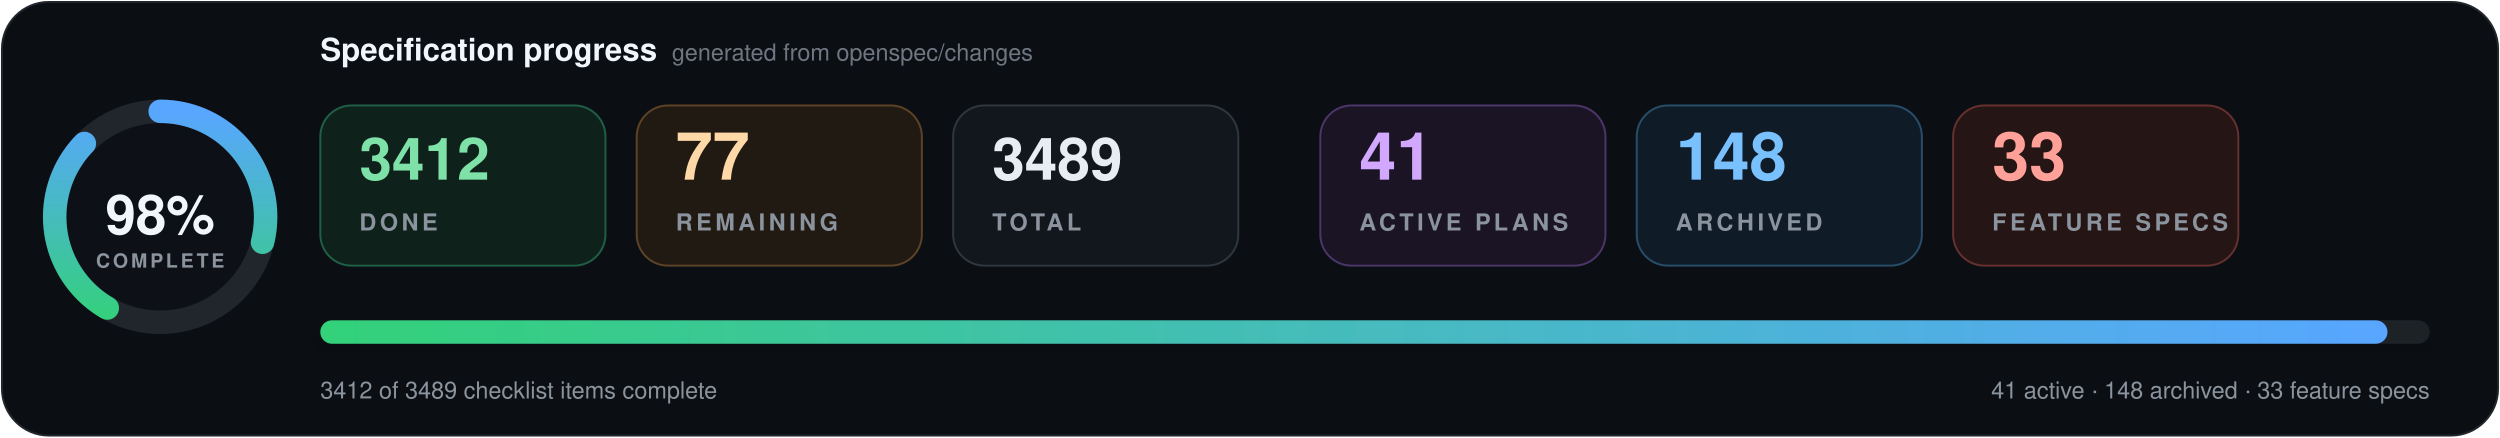
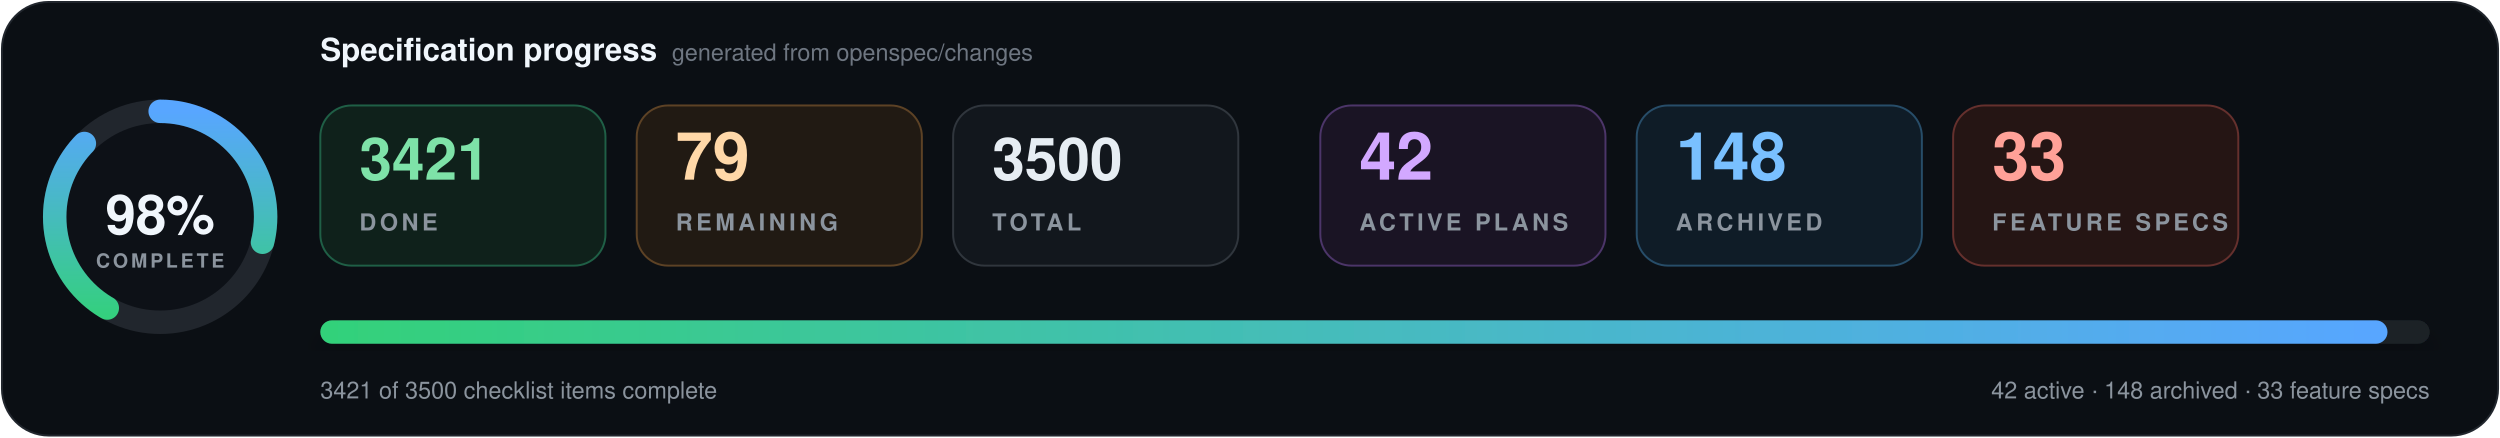
- <svg xmlns="http://www.w3.org/2000/svg" data-cache-version="1791172113" width="1280" height="224" viewBox="0 0 1280 224" role="img" aria-labelledby="title description" font-family="system-ui, -apple-system, BlinkMacSystemFont, 'Segoe UI', Helvetica, Arial, sans-serif" font-variant-numeric="tabular-nums">
+ <svg xmlns="http://www.w3.org/2000/svg" data-cache-version="1791172502" width="1280" height="224" viewBox="0 0 1280 224" role="img" aria-labelledby="title description" font-family="system-ui, -apple-system, BlinkMacSystemFont, 'Segoe UI', Helvetica, Arial, sans-serif" font-variant-numeric="tabular-nums">
  <defs>
    <linearGradient id="progress" x1="0" x2="1">
      <stop offset="0" stop-color="#33d17a" />
      <stop offset="1" stop-color="#58a6ff" />
    </linearGradient>
    <filter id="shadow" x="-10%" y="-20%" width="120%" height="150%">
      <feDropShadow dx="0" dy="7" stdDeviation="9" flood-color="#000" flood-opacity=".28" />
    </filter>
  </defs>
  <rect x="1" y="1" width="1278" height="222" rx="24" fill="#0b0f14" stroke="#21262d" />
  <g transform="translate(82 111)">
    <circle r="54" fill="#0d1117" stroke="#21262d" stroke-width="12" />
    <circle r="54" fill="none" stroke="url(#progress)" stroke-width="12" stroke-linecap="round" pathLength="100" stroke-dasharray="98 100" transform="rotate(-90)" />
    <text y="-1" text-anchor="middle" dominant-baseline="middle" fill="#f0f6fc" font-size="28" font-weight="800">98%</text>
    <text y="26" text-anchor="middle" fill="#8b949e" font-size="10" font-weight="700" letter-spacing="1.5">COMPLETE</text>
  </g>
  <text x="164" y="31" fill="#f0f6fc" font-size="16" font-weight="750">Specification progress</text>
  <text x="344" y="31" fill="#6e7681" font-size="12">generated from openspec/changes</text>
  <g transform="translate(164 54)">
    <rect width="146" height="82" rx="16" fill="#0f211b" stroke="#1f5f46" />
-     <text x="20" y="38" fill="#7ee2a8" font-size="30" font-weight="750">3412</text>
+     <text x="20" y="38" fill="#7ee2a8" font-size="30" font-weight="750">3421</text>
    <text x="20" y="64" fill="#8b949e" font-size="12" font-weight="700" letter-spacing="1.8">DONE</text>
  </g>
  <g transform="translate(326 54)">
    <rect width="146" height="82" rx="16" fill="#211a13" stroke="#5d4225" />
-     <text x="20" y="38" fill="#ffd8a8" font-size="34" font-weight="750">77</text>
+     <text x="20" y="38" fill="#ffd8a8" font-size="34" font-weight="750">79</text>
    <text x="20" y="64" fill="#8b949e" font-size="12" font-weight="700" letter-spacing="1.8">REMAINING</text>
  </g>
  <g transform="translate(488 54)">
    <rect width="146" height="82" rx="16" fill="#12171d" stroke="#30363d" />
-     <text x="20" y="38" fill="#e6edf3" font-size="30" font-weight="750">3489</text>
+     <text x="20" y="38" fill="#e6edf3" font-size="30" font-weight="750">3500</text>
    <text x="20" y="64" fill="#8b949e" font-size="12" font-weight="700" letter-spacing="1.8">TOTAL</text>
  </g>
  <g transform="translate(676 54)">
    <rect width="146" height="82" rx="16" fill="#1a1424" stroke="#4c3569" />
-     <text x="20" y="38" fill="#d2a8ff" font-size="34" font-weight="750">41</text>
+     <text x="20" y="38" fill="#d2a8ff" font-size="34" font-weight="750">42</text>
    <text x="20" y="64" fill="#8b949e" font-size="12" font-weight="700" letter-spacing="1.8">ACTIVE PLANS</text>
  </g>
  <g transform="translate(838 54)">
    <rect width="146" height="82" rx="16" fill="#0f1c27" stroke="#274d69" />
    <text x="20" y="38" fill="#79c0ff" font-size="34" font-weight="750">148</text>
    <text x="20" y="64" fill="#8b949e" font-size="12" font-weight="700" letter-spacing="1.8">ARCHIVED</text>
  </g>
  <g transform="translate(1000 54)">
    <rect width="146" height="82" rx="16" fill="#251514" stroke="#65302d" />
    <text x="20" y="38" fill="#ffa198" font-size="34" font-weight="750">33</text>
    <text x="20" y="64" fill="#8b949e" font-size="12" font-weight="700" letter-spacing="1.8">FEATURE SPECS</text>
  </g>
  <g filter="url(#shadow)">
    <rect x="164" y="164" width="1080" height="12" rx="6" fill="#1b2128" />
    <rect x="164" y="164" width="1058.4" height="12" rx="6" fill="url(#progress)" />
  </g>
-   <text x="164" y="204" fill="#8b949e" font-size="12">3412 of 3489 checklist items complete</text>
-   <text x="1244" y="204" text-anchor="end" fill="#8b949e" font-size="12">41 active · 148 archived · 33 feature specs</text>
+   <text x="164" y="204" fill="#8b949e" font-size="12">3421 of 3500 checklist items complete</text>
+   <text x="1244" y="204" text-anchor="end" fill="#8b949e" font-size="12">42 active · 148 archived · 33 feature specs</text>
</svg>
